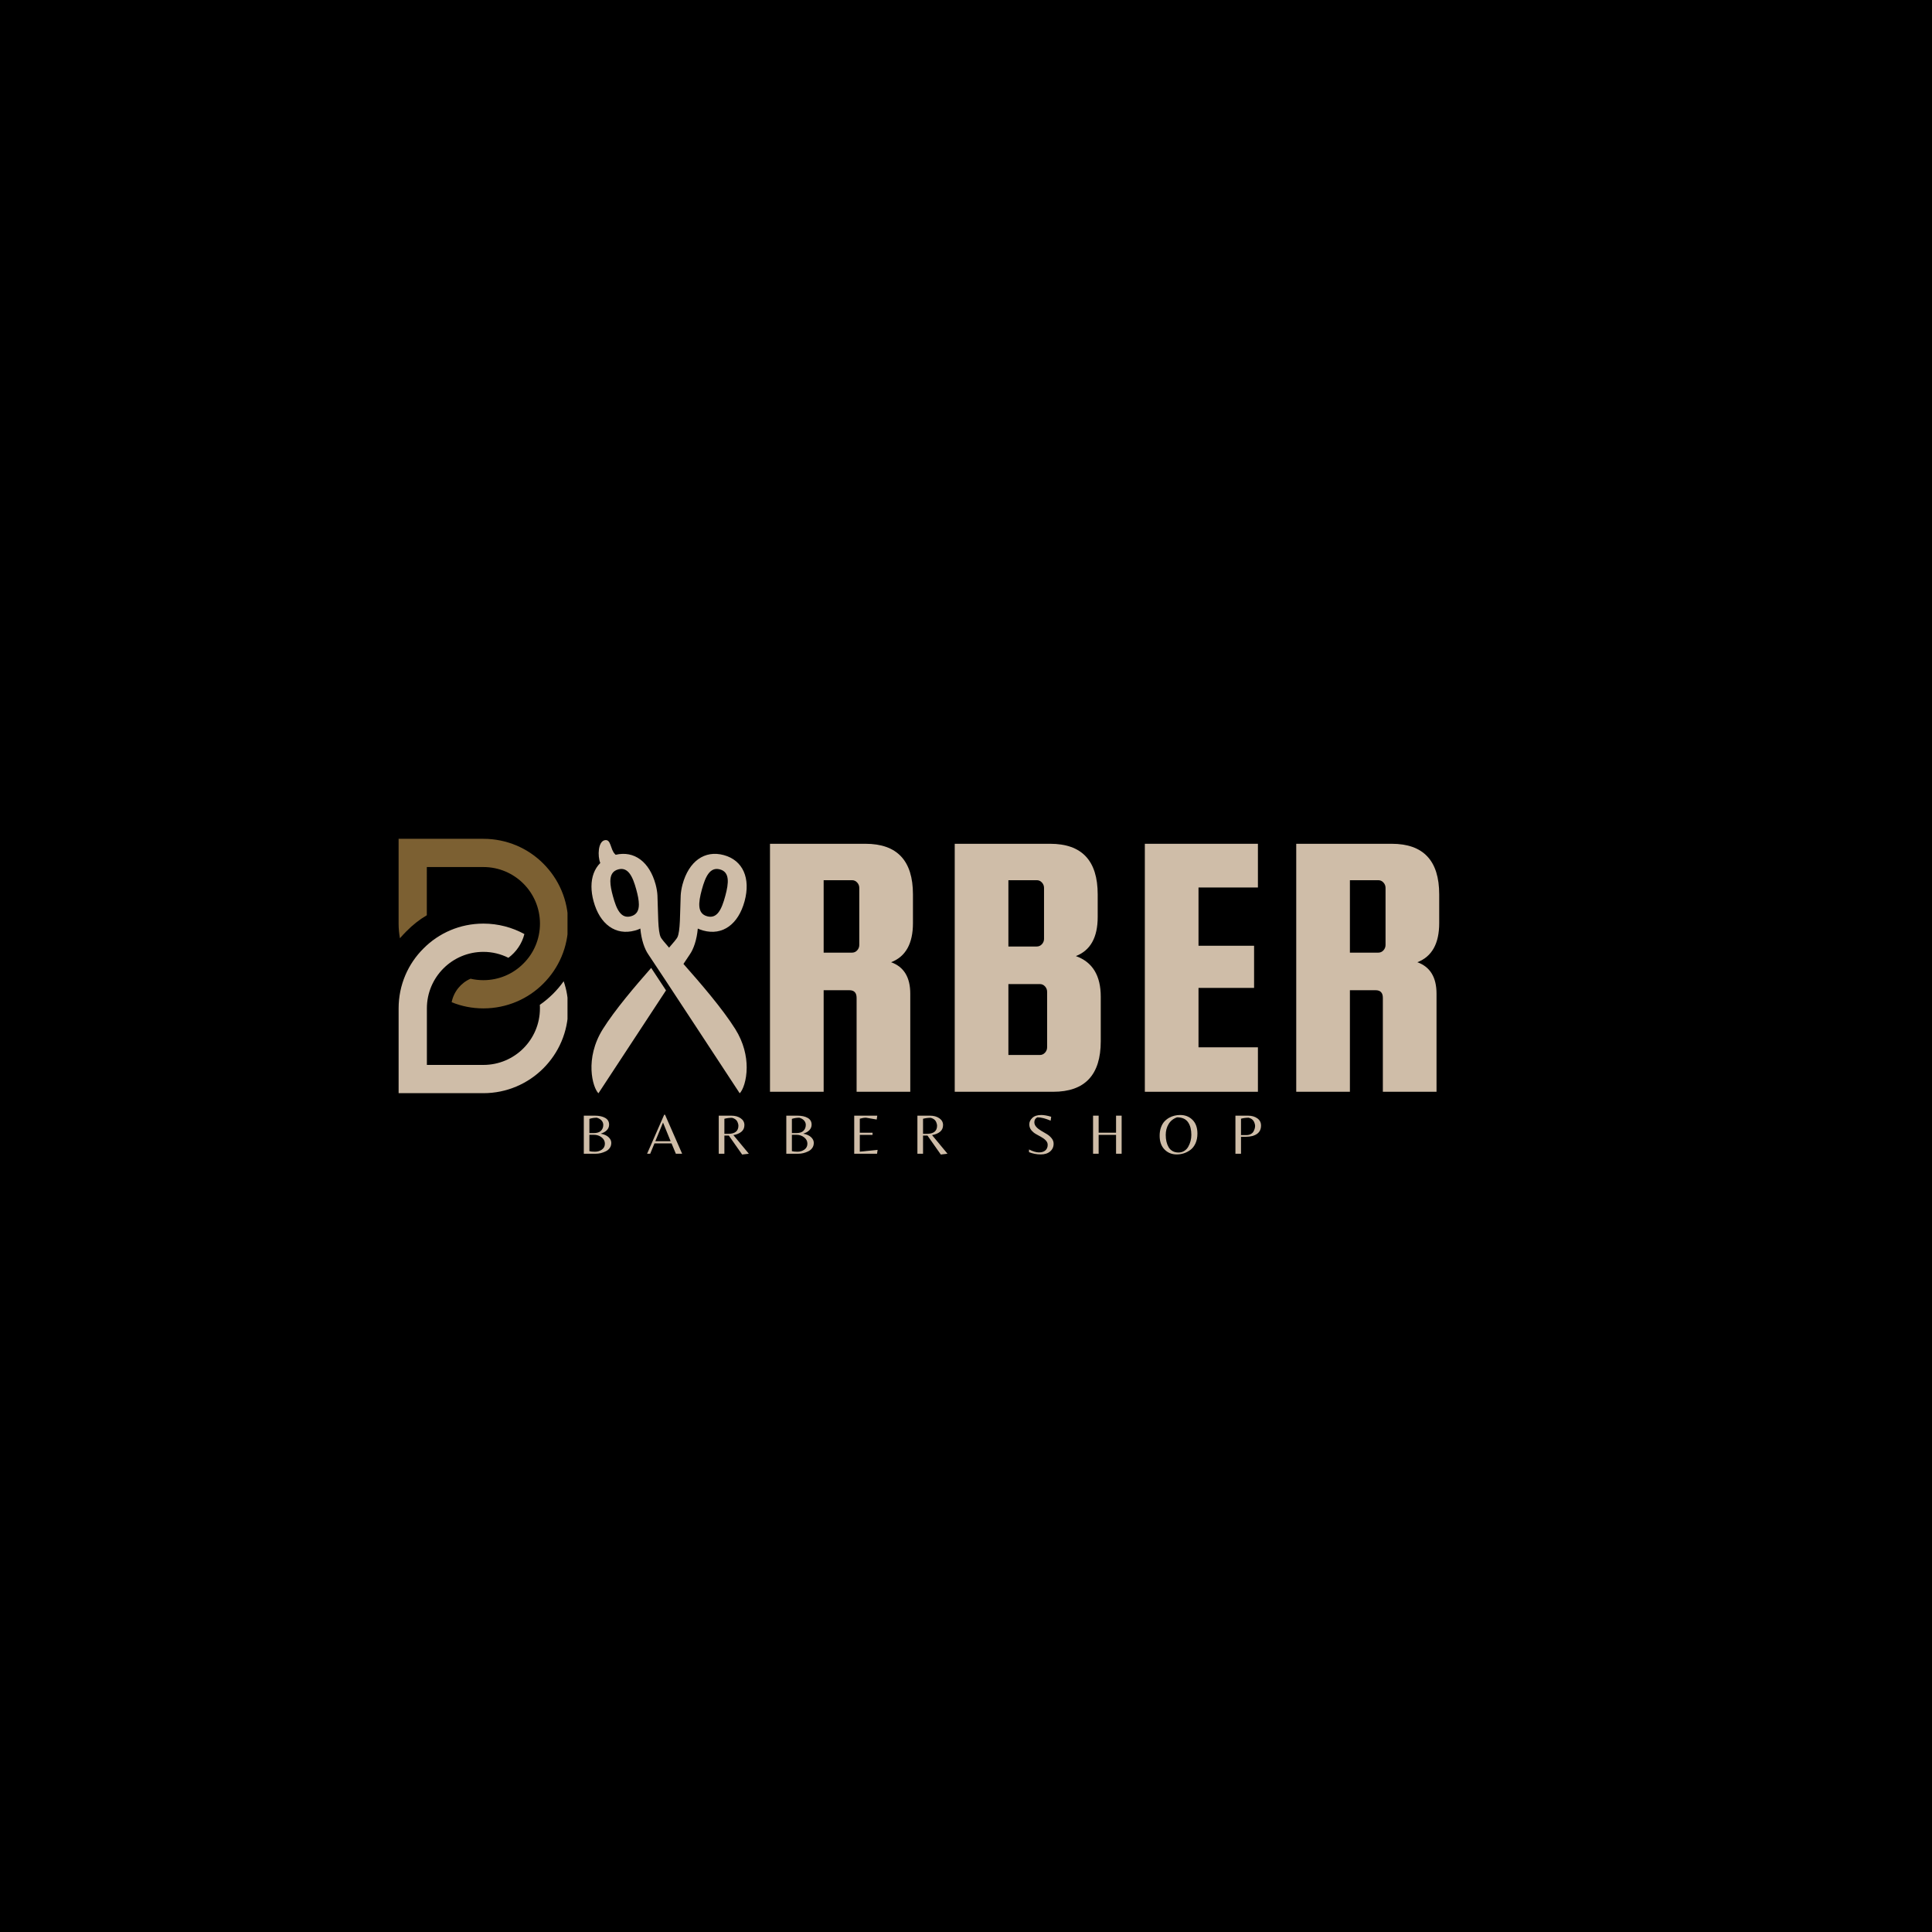
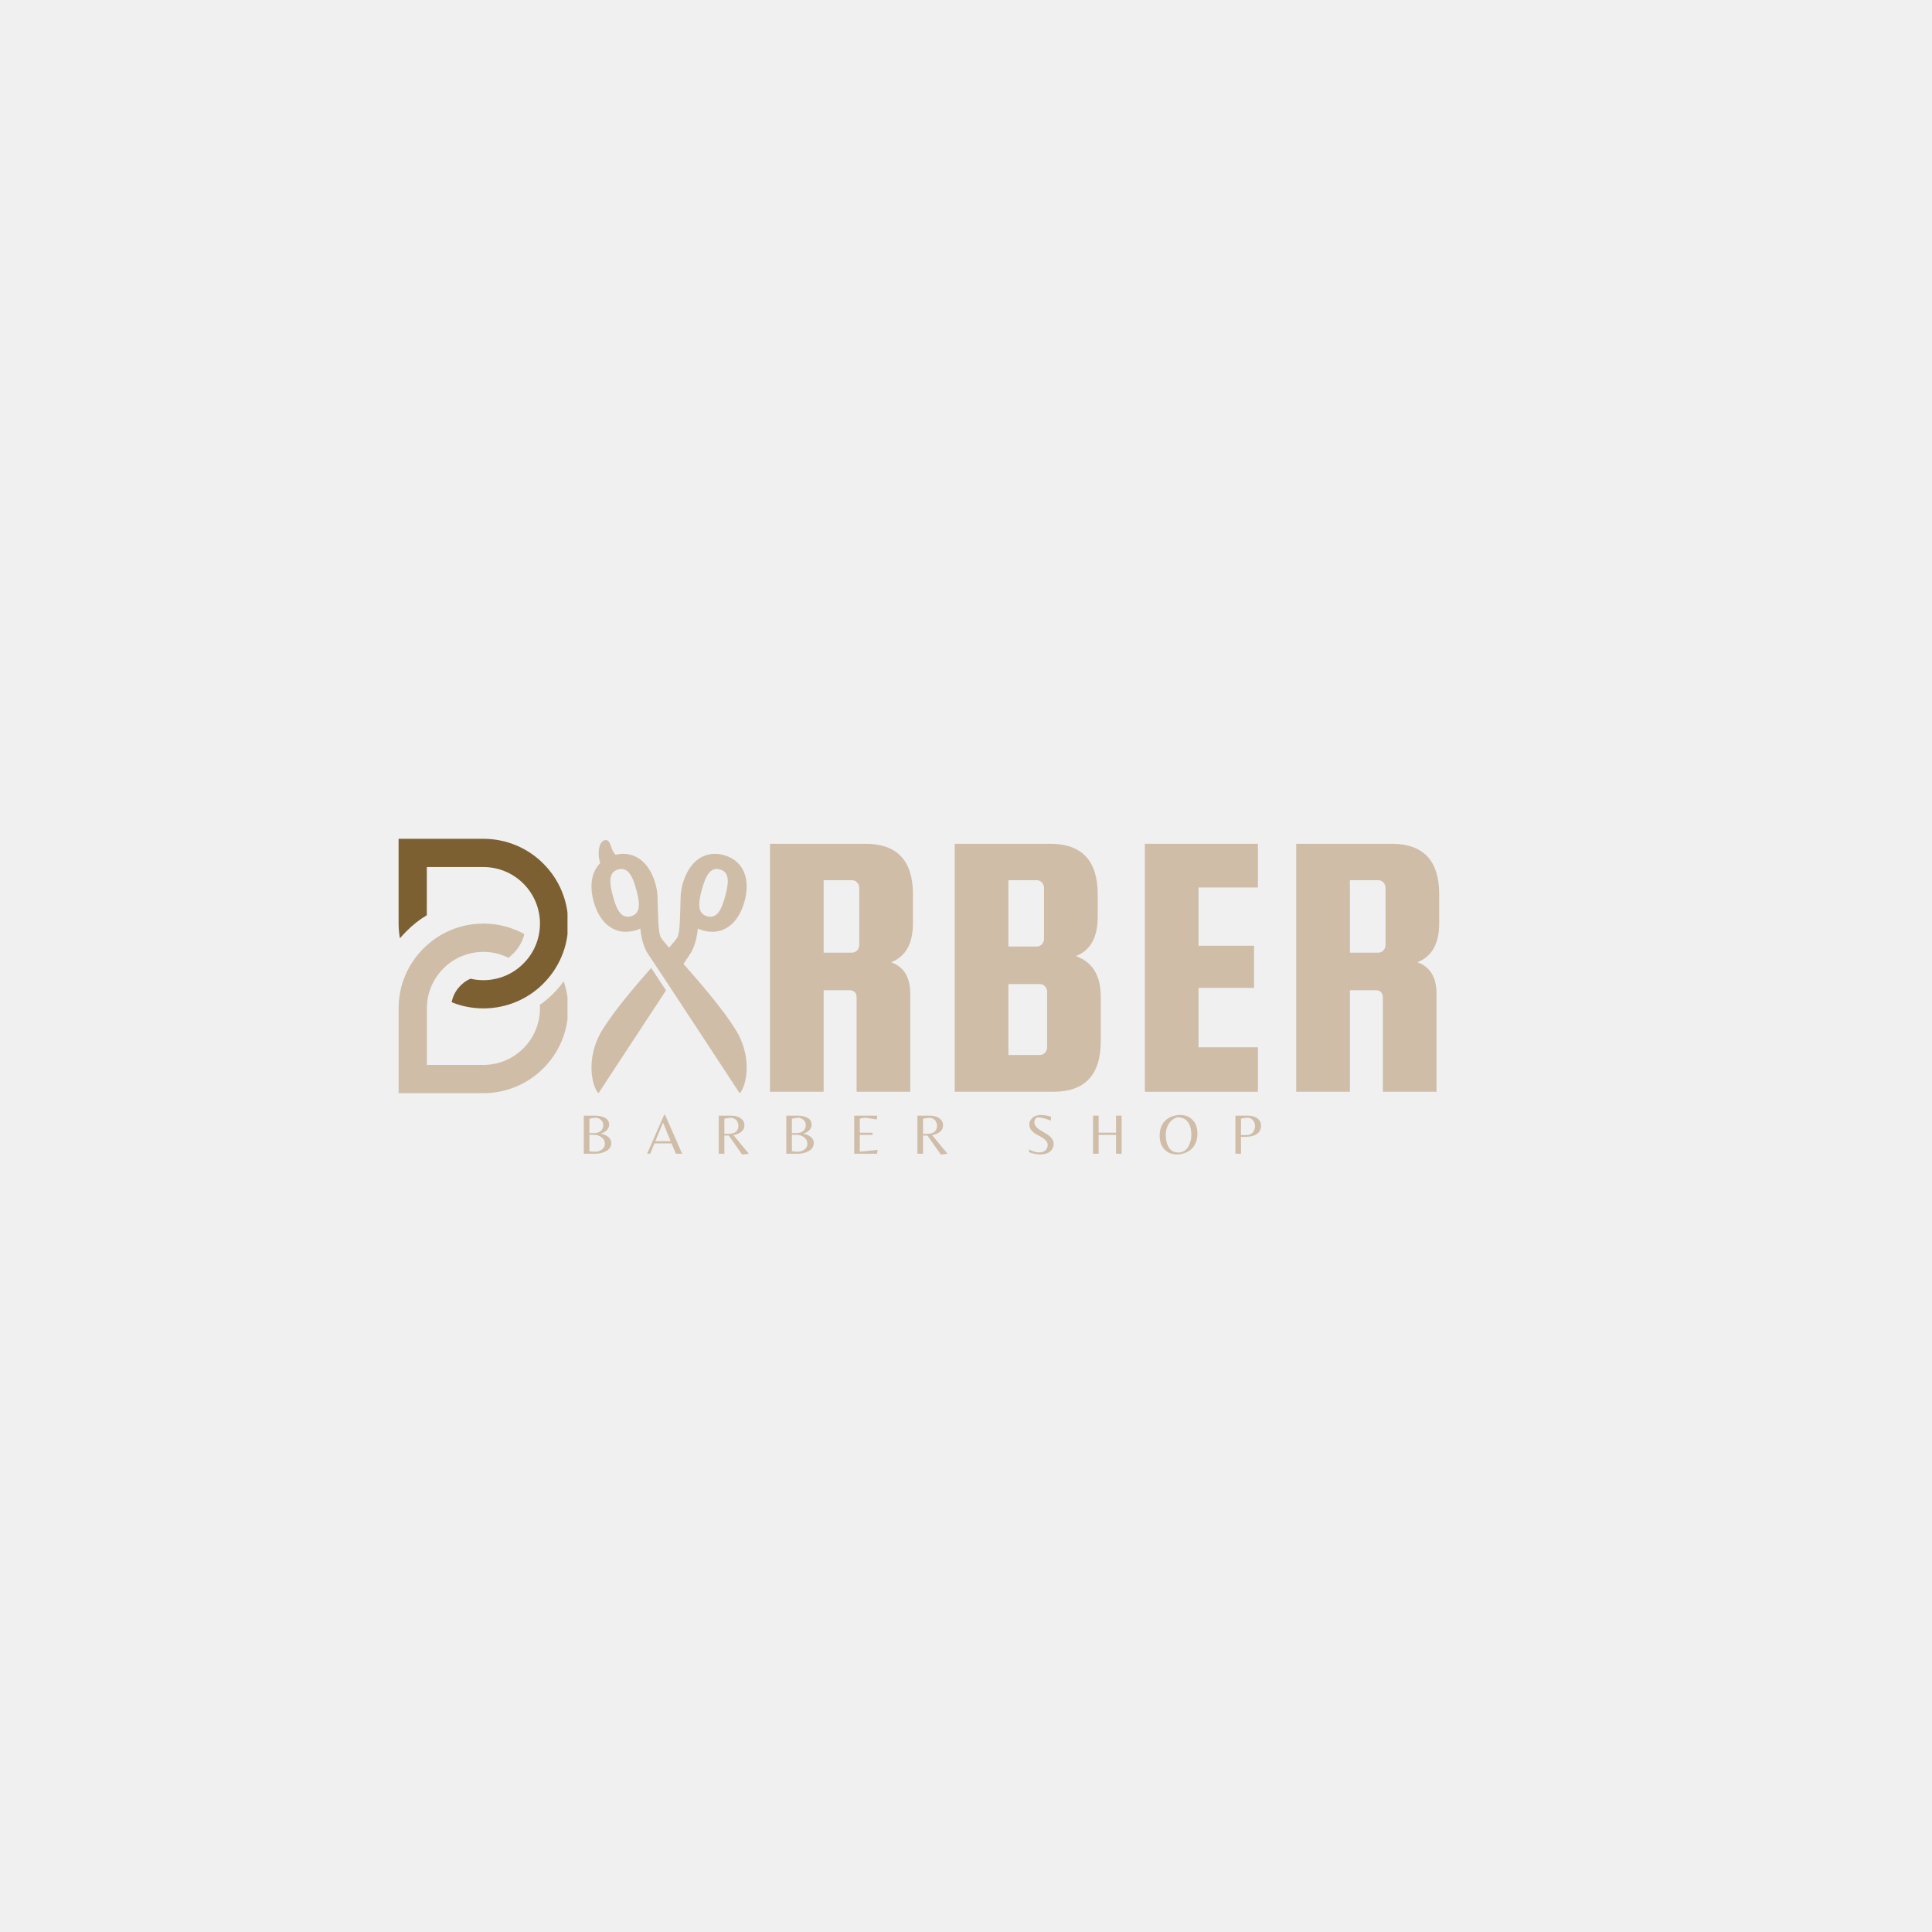
<svg xmlns="http://www.w3.org/2000/svg" width="1500" zoomAndPan="magnify" viewBox="0 0 1125 1125" height="1500" preserveAspectRatio="xMidYMid meet" version="1.0">
  <defs>
    <g />
-     <clipPath id="6b363cc2ff">
+     <clipPath id="ae2eb05cbf">
      <path d="M 0.105 45.391 L 98.457 45.391 L 98.457 145 L 0.105 145 Z M 0.105 45.391 " clip-rule="nonzero" />
    </clipPath>
-     <clipPath id="0cf234f48b">
+     <clipPath id="5685965639">
      <path d="M 0.105 94 L 98.457 94 L 98.457 193.965 L 0.105 193.965 Z M 0.105 94 " clip-rule="nonzero" />
    </clipPath>
-     <clipPath id="e2c2bb6831">
+     <clipPath id="c7b413f12c">
      <path d="M 112 46 L 203 46 L 203 193.965 L 112 193.965 Z M 112 46 " clip-rule="nonzero" />
    </clipPath>
-     <clipPath id="52f187c139">
+     <clipPath id="eb032d4123">
      <path d="M 112 120 L 156 120 L 156 193.965 L 112 193.965 Z M 112 120 " clip-rule="nonzero" />
    </clipPath>
-     <clipPath id="4b30acbb82">
+     <clipPath id="50a4be5b6c">
      <rect x="0" width="620" y="0" height="238" />
    </clipPath>
  </defs>
-   <rect x="-112.5" width="1350" fill="#ffffff" y="-112.5" height="1350" fill-opacity="1" />
-   <rect x="-112.5" width="1350" fill="#000000" y="-112.5" height="1350" fill-opacity="1" />
  <g transform="matrix(1, 0, 0, 1, 232, 443)">
-     <g clip-path="url(#4b30acbb82)">
-       <g clip-path="url(#6b363cc2ff)">
+     <g clip-path="url(#50a4be5b6c)">
+       <g clip-path="url(#ae2eb05cbf)">
        <path fill="#7c6032" d="M 84.395 59.898 C 75.508 50.941 63.09 45.441 49.477 45.441 L 0.105 45.441 L 0.105 94.812 C 0.105 97.703 0.387 100.598 0.883 103.348 C 2.082 101.938 3.352 100.598 4.688 99.258 C 8.289 95.59 12.238 92.484 16.535 89.945 L 16.539 61.875 L 49.477 61.875 C 67.672 61.875 82.422 76.617 82.422 94.812 C 82.422 103.91 78.754 112.164 72.758 118.09 C 66.828 124.082 58.574 127.75 49.477 127.75 C 46.867 127.75 44.398 127.469 42 126.902 C 36.426 129.301 32.195 134.453 30.996 140.586 C 36.711 142.914 42.918 144.184 49.477 144.184 C 63.09 144.184 75.508 138.684 84.395 129.727 C 93.352 120.77 98.855 108.496 98.855 94.812 C 98.855 81.129 93.352 68.855 84.395 59.898 " fill-opacity="1" fill-rule="evenodd" />
      </g>
-       <g clip-path="url(#0cf234f48b)">
+       <g clip-path="url(#5685965639)">
        <path fill="#cfbda8" d="M 96.223 128.387 C 92.438 133.734 87.758 138.344 82.328 142.129 C 82.398 142.785 82.398 143.527 82.398 144.184 C 82.398 162.371 67.672 177.098 49.488 177.098 L 16.574 177.098 L 16.574 144.184 C 16.574 126 31.305 111.27 49.488 111.27 C 54.672 111.27 59.609 112.504 64.051 114.727 C 68.578 111.352 71.957 106.496 73.344 100.902 C 66.277 97.035 58.129 94.812 49.488 94.812 C 35.828 94.812 23.484 100.328 14.598 109.297 C 5.629 118.184 0.113 130.523 0.113 144.184 L 0.113 193.555 L 49.488 193.555 C 76.73 193.555 98.855 171.422 98.855 144.184 C 98.855 138.672 97.961 133.324 96.223 128.387 " fill-opacity="1" fill-rule="evenodd" />
      </g>
-       <g clip-path="url(#e2c2bb6831)">
+       <g clip-path="url(#c7b413f12c)">
        <path fill="#cfbda8" d="M 198.73 193.621 C 200.555 191.832 202.793 186.133 202.793 178.57 C 202.793 172.062 201.137 164.18 196.141 156.207 C 188.672 144.289 175.785 129.395 165.977 118.297 C 167.918 115.367 169.227 113.402 169.641 112.812 C 171.863 109.645 173.746 104.289 174.328 97.703 C 175.324 98.16 176.387 98.559 177.527 98.867 C 188.762 101.922 197.918 95.207 201.562 81.809 C 205.203 68.41 200.625 57.957 189.477 54.922 C 178.238 51.871 169.086 58.586 165.438 71.984 C 164.828 74.238 164.441 76.738 164.367 78.438 C 163.922 89.102 164.191 99.281 162.426 102.82 C 161.992 103.688 160.223 105.816 157.602 108.82 C 154.977 105.812 153.207 103.688 152.773 102.82 C 151.008 99.281 151.281 89.102 150.832 78.438 C 150.762 76.738 150.375 74.238 149.762 71.984 C 146.199 58.895 137.379 52.188 126.496 54.734 C 126.34 54.578 126.184 54.422 126.023 54.258 C 123.273 51.449 123.887 45.383 120.055 46.266 C 116.266 47.133 115.871 55.367 117.543 59.52 C 114.184 62.871 112.41 67.59 112.41 73.203 C 112.41 75.887 112.812 78.77 113.637 81.809 C 117.285 95.207 126.441 101.922 137.672 98.867 C 138.816 98.559 139.879 98.164 140.875 97.703 C 141.457 104.289 143.34 109.648 145.559 112.812 C 148.574 117.113 198.73 193.621 198.73 193.621 Z M 179.789 90.547 C 173.965 88.961 174.574 82.781 176.676 75.043 C 178.781 67.301 181.469 61.684 187.215 63.25 C 192.953 64.809 192.434 71.016 190.32 78.754 C 188.199 86.574 185.613 92.129 179.789 90.547 Z M 124.879 78.754 C 124.008 75.559 123.406 72.621 123.406 70.168 C 123.406 66.68 124.617 64.164 127.988 63.25 C 133.73 61.684 136.418 67.301 138.523 75.043 C 139.402 78.266 140.016 81.219 140.016 83.684 C 140.016 87.133 138.809 89.621 135.41 90.547 C 129.586 92.129 127 86.574 124.879 78.754 Z M 124.879 78.754 " fill-opacity="1" fill-rule="nonzero" />
      </g>
-       <g clip-path="url(#52f187c139)">
+       <g clip-path="url(#eb032d4123)">
        <path fill="#cfbda8" d="M 147.18 120.613 C 137.684 131.41 126.02 145.102 119.059 156.207 C 108.254 173.449 113.082 190.293 116.469 193.621 C 116.469 193.621 140.016 157.703 155.812 133.703 C 152.418 128.551 149.434 124.023 147.18 120.613 Z M 147.18 120.613 " fill-opacity="1" fill-rule="nonzero" />
      </g>
      <g fill="#cfbda8" fill-opacity="1">
        <g transform="translate(205.2055, 192.7398)">
          <g>
            <path d="M 42.406 -59.141 L 42.406 0 L 11.156 0 L 11.156 -144.406 L 66.734 -144.406 C 85.18 -144.406 94.406 -134.582 94.406 -114.938 L 94.406 -98.203 C 94.406 -86.297 90.164 -78.707 81.688 -75.438 C 89.125 -72.758 92.844 -66.66 92.844 -57.141 L 92.844 0 L 61.594 0 L 61.594 -54.688 C 61.594 -57.656 60.18 -59.141 57.359 -59.141 Z M 42.406 -123.203 L 42.406 -81.016 L 58.922 -81.016 C 60.109 -81.016 61.109 -81.457 61.922 -82.344 C 62.742 -83.238 63.156 -84.285 63.156 -85.484 L 63.156 -118.734 C 63.156 -119.922 62.742 -120.961 61.922 -121.859 C 61.109 -122.754 60.109 -123.203 58.922 -123.203 Z M 42.406 -123.203 " />
          </g>
        </g>
      </g>
      <g fill="#cfbda8" fill-opacity="1">
        <g transform="translate(312.7814, 192.7398)">
          <g>
            <path d="M 81.688 -79.016 C 91.352 -75.586 96.188 -67.695 96.188 -55.344 L 96.188 -29.453 C 96.188 -9.816 86.961 0 68.516 0 L 11.156 0 L 11.156 -144.406 L 66.734 -144.406 C 85.18 -144.406 94.406 -134.582 94.406 -114.938 L 94.406 -101.781 C 94.406 -89.875 90.164 -82.285 81.688 -79.016 Z M 58.922 -123.203 L 42.406 -123.203 L 42.406 -84.594 L 58.922 -84.594 C 60.109 -84.594 61.109 -85.035 61.922 -85.922 C 62.742 -86.816 63.156 -87.859 63.156 -89.047 L 63.156 -118.734 C 63.156 -119.922 62.742 -120.961 61.922 -121.859 C 61.109 -122.754 60.109 -123.203 58.922 -123.203 Z M 64.953 -25.891 L 64.953 -58.25 C 64.953 -59.438 64.539 -60.477 63.719 -61.375 C 62.906 -62.27 61.898 -62.719 60.703 -62.719 L 42.406 -62.719 L 42.406 -21.422 L 60.703 -21.422 C 61.898 -21.422 62.906 -21.867 63.719 -22.766 C 64.539 -23.66 64.953 -24.703 64.953 -25.891 Z M 64.953 -25.891 " />
          </g>
        </g>
      </g>
      <g fill="#cfbda8" fill-opacity="1">
        <g transform="translate(423.4818, 192.7398)">
          <g>
            <path d="M 42.406 -25.891 L 77 -25.891 L 77 0 L 11.156 0 L 11.156 -144.406 L 77 -144.406 L 77 -118.953 L 42.406 -118.953 L 42.406 -85.031 L 74.766 -85.031 L 74.766 -60.484 L 42.406 -60.484 Z M 42.406 -25.891 " />
          </g>
        </g>
      </g>
      <g fill="#cfbda8" fill-opacity="1">
        <g transform="translate(511.6405, 192.7398)">
          <g>
            <path d="M 42.406 -59.141 L 42.406 0 L 11.156 0 L 11.156 -144.406 L 66.734 -144.406 C 85.18 -144.406 94.406 -134.582 94.406 -114.938 L 94.406 -98.203 C 94.406 -86.297 90.164 -78.707 81.688 -75.438 C 89.125 -72.758 92.844 -66.66 92.844 -57.141 L 92.844 0 L 61.594 0 L 61.594 -54.688 C 61.594 -57.656 60.18 -59.141 57.359 -59.141 Z M 42.406 -123.203 L 42.406 -81.016 L 58.922 -81.016 C 60.109 -81.016 61.109 -81.457 61.922 -82.344 C 62.742 -83.238 63.156 -84.285 63.156 -85.484 L 63.156 -118.734 C 63.156 -119.922 62.742 -120.961 61.922 -121.859 C 61.109 -122.754 60.109 -123.203 58.922 -123.203 Z M 42.406 -123.203 " />
          </g>
        </g>
      </g>
      <g fill="#cfbda8" fill-opacity="1">
        <g transform="translate(104.9306, 228.8156)">
          <g>
            <path d="M 3.016 0 L 3.016 -22.172 L 9.344 -22.172 C 11.906 -22.172 13.945 -21.734 15.469 -20.859 C 16.988 -19.992 17.75 -18.688 17.75 -16.938 C 17.75 -15.707 17.316 -14.641 16.453 -13.734 C 15.598 -12.836 14.398 -12.156 12.859 -11.688 C 14.891 -11.301 16.422 -10.613 17.453 -9.625 C 18.492 -8.633 19.016 -7.547 19.016 -6.359 C 19.016 -5.18 18.711 -4.172 18.109 -3.328 C 17.516 -2.492 16.742 -1.852 15.797 -1.406 C 13.898 -0.469 11.961 0 9.984 0 Z M 6.266 -12.016 L 8.672 -12.016 C 10.703 -12.016 12.156 -12.469 13.031 -13.375 C 13.914 -14.281 14.359 -15.414 14.359 -16.781 C 14.359 -17.695 14.051 -18.523 13.438 -19.266 C 12.82 -20.016 11.879 -20.582 10.609 -20.969 C 9.098 -20.969 7.648 -20.742 6.266 -20.297 Z M 6.266 -11.047 L 6.266 -1.5 C 6.973 -1.281 8.07 -1.172 9.562 -1.172 C 11.062 -1.172 12.391 -1.582 13.547 -2.406 C 14.711 -3.238 15.297 -4.391 15.297 -5.859 C 15.297 -7.328 14.66 -8.555 13.391 -9.547 C 12.117 -10.547 10.594 -11.047 8.812 -11.047 Z M 6.266 -11.047 " />
          </g>
        </g>
      </g>
      <g fill="#cfbda8" fill-opacity="1">
        <g transform="translate(144.4718, 228.8156)">
          <g>
            <path d="M 0.328 0 L 10.281 -22.703 L 10.781 -22.703 L 20.734 0 L 17.078 0 L 14.562 -6.031 L 4.625 -6.031 L 2.141 0 Z M 5.125 -7.297 L 14.031 -7.297 L 9.609 -18.156 Z M 5.125 -7.297 " />
          </g>
        </g>
      </g>
      <g fill="#cfbda8" fill-opacity="1">
        <g transform="translate(183.5107, 228.8156)">
          <g>
            <path d="M 6.297 -10.578 L 6.297 0 L 3.016 0 L 3.016 -22.172 L 10.25 -22.172 C 12.5 -22.172 14.344 -21.664 15.781 -20.656 C 17.227 -19.656 17.953 -18.332 17.953 -16.688 C 17.953 -15.051 17.375 -13.758 16.219 -12.812 C 15.07 -11.863 13.516 -11.207 11.547 -10.844 L 20.531 0 L 16.641 0.469 L 8.875 -10.578 Z M 6.297 -11.578 L 8.438 -11.578 C 12.457 -11.578 14.469 -13.164 14.469 -16.344 C 14.469 -16.875 14.332 -17.477 14.062 -18.156 C 13.551 -19.562 12.457 -20.484 10.781 -20.922 C 9.258 -20.922 7.766 -20.734 6.297 -20.359 Z M 6.297 -11.578 " />
          </g>
        </g>
      </g>
      <g fill="#cfbda8" fill-opacity="1">
        <g transform="translate(222.851, 228.8156)">
          <g>
            <path d="M 3.016 0 L 3.016 -22.172 L 9.344 -22.172 C 11.906 -22.172 13.945 -21.734 15.469 -20.859 C 16.988 -19.992 17.75 -18.688 17.75 -16.938 C 17.75 -15.707 17.316 -14.641 16.453 -13.734 C 15.598 -12.836 14.398 -12.156 12.859 -11.688 C 14.891 -11.301 16.422 -10.613 17.453 -9.625 C 18.492 -8.633 19.016 -7.547 19.016 -6.359 C 19.016 -5.18 18.711 -4.172 18.109 -3.328 C 17.516 -2.492 16.742 -1.852 15.797 -1.406 C 13.898 -0.469 11.961 0 9.984 0 Z M 6.266 -12.016 L 8.672 -12.016 C 10.703 -12.016 12.156 -12.469 13.031 -13.375 C 13.914 -14.281 14.359 -15.414 14.359 -16.781 C 14.359 -17.695 14.051 -18.523 13.438 -19.266 C 12.82 -20.016 11.879 -20.582 10.609 -20.969 C 9.098 -20.969 7.648 -20.742 6.266 -20.297 Z M 6.266 -11.047 L 6.266 -1.5 C 6.973 -1.281 8.07 -1.172 9.562 -1.172 C 11.062 -1.172 12.391 -1.582 13.547 -2.406 C 14.711 -3.238 15.297 -4.391 15.297 -5.859 C 15.297 -7.328 14.66 -8.555 13.391 -9.547 C 12.117 -10.547 10.594 -11.047 8.812 -11.047 Z M 6.266 -11.047 " />
          </g>
        </g>
      </g>
      <g fill="#cfbda8" fill-opacity="1">
        <g transform="translate(262.3922, 228.8156)">
          <g>
            <path d="M 3.016 0 L 3.016 -22.172 L 16.438 -22.172 L 16.109 -19.922 L 9.875 -20.969 C 8.781 -20.969 7.578 -20.773 6.266 -20.391 L 6.266 -12.25 L 13.688 -12.25 L 13.688 -10.984 L 6.266 -10.984 L 6.266 -1.203 L 16.641 -2.25 L 16.312 0 Z M 3.016 0 " />
          </g>
        </g>
      </g>
      <g fill="#cfbda8" fill-opacity="1">
        <g transform="translate(299.188, 228.8156)">
          <g>
            <path d="M 6.297 -10.578 L 6.297 0 L 3.016 0 L 3.016 -22.172 L 10.25 -22.172 C 12.5 -22.172 14.344 -21.664 15.781 -20.656 C 17.227 -19.656 17.953 -18.332 17.953 -16.688 C 17.953 -15.051 17.375 -13.758 16.219 -12.812 C 15.07 -11.863 13.516 -11.207 11.547 -10.844 L 20.531 0 L 16.641 0.469 L 8.875 -10.578 Z M 6.297 -11.578 L 8.438 -11.578 C 12.457 -11.578 14.469 -13.164 14.469 -16.344 C 14.469 -16.875 14.332 -17.477 14.062 -18.156 C 13.551 -19.562 12.457 -20.484 10.781 -20.922 C 9.258 -20.922 7.766 -20.734 6.297 -20.359 Z M 6.297 -11.578 " />
          </g>
        </g>
      </g>
      <g fill="#cfbda8" fill-opacity="1">
        <g transform="translate(338.5283, 228.8156)">
          <g />
        </g>
      </g>
      <g fill="#cfbda8" fill-opacity="1">
        <g transform="translate(364.8779, 228.8156)">
          <g>
            <path d="M 5.422 -18.312 C 5.422 -17.332 5.805 -16.422 6.578 -15.578 C 7.348 -14.742 8.285 -14.008 9.391 -13.375 C 10.492 -12.738 11.594 -12.094 12.688 -11.438 C 13.781 -10.781 14.711 -9.969 15.484 -9 C 16.254 -8.039 16.641 -6.984 16.641 -5.828 C 16.641 -3.992 15.961 -2.492 14.609 -1.328 C 13.266 -0.172 11.441 0.406 9.141 0.406 C 6.836 0.406 4.562 -0.031 2.312 -0.906 L 2.312 -2.484 C 4.582 -1.336 6.516 -0.766 8.109 -0.766 C 9.711 -0.766 10.957 -1.156 11.844 -1.938 C 12.738 -2.719 13.188 -3.801 13.188 -5.188 C 13.188 -6.125 12.816 -6.977 12.078 -7.75 C 11.348 -8.52 10.457 -9.188 9.406 -9.75 C 8.352 -10.32 7.301 -10.91 6.25 -11.516 C 5.207 -12.117 4.316 -12.883 3.578 -13.812 C 2.848 -14.738 2.484 -15.859 2.484 -17.172 C 2.484 -18.492 3.066 -19.723 4.234 -20.859 C 5.41 -21.992 7.156 -22.562 9.469 -22.562 C 10.988 -22.562 12.91 -22.219 15.234 -21.531 L 14.906 -19.25 C 11.883 -20.551 9.305 -21.203 7.172 -21.203 C 6.004 -20.641 5.422 -19.676 5.422 -18.312 Z M 5.422 -18.312 " />
          </g>
        </g>
      </g>
      <g fill="#cfbda8" fill-opacity="1">
        <g transform="translate(401.4727, 228.8156)">
          <g>
            <path d="M 6.266 -10.984 L 6.266 0 L 3.016 0 L 3.016 -22.172 L 6.266 -22.172 L 6.266 -12.25 L 16.406 -12.25 L 16.406 -22.172 L 19.656 -22.172 L 19.656 0 L 16.406 0 L 16.406 -10.984 Z M 6.266 -10.984 " />
          </g>
        </g>
      </g>
      <g fill="#cfbda8" fill-opacity="1">
        <g transform="translate(442.1188, 228.8156)">
          <g>
            <path d="M 13.094 -22.562 C 16 -22.562 18.398 -21.609 20.297 -19.703 C 22.191 -17.797 23.141 -15.145 23.141 -11.75 C 23.141 -9.562 22.758 -7.645 22 -6 C 21.238 -4.363 20.242 -3.098 19.016 -2.203 C 16.629 -0.461 13.992 0.406 11.109 0.406 C 8.234 0.406 5.852 -0.555 3.969 -2.484 C 2.082 -4.422 1.141 -7.086 1.141 -10.484 C 1.141 -12.242 1.391 -13.832 1.891 -15.25 C 2.391 -16.664 3.047 -17.82 3.859 -18.719 C 4.68 -19.613 5.629 -20.363 6.703 -20.969 C 8.66 -22.031 10.789 -22.562 13.094 -22.562 Z M 6.359 -3.812 C 6.941 -2.832 7.723 -2.066 8.703 -1.516 C 9.68 -0.973 10.812 -0.703 12.094 -0.703 C 13.383 -0.703 14.531 -1.023 15.531 -1.672 C 16.539 -2.316 17.32 -3.164 17.875 -4.219 C 19.02 -6.312 19.594 -8.566 19.594 -10.984 C 19.594 -13.953 19 -16.344 17.812 -18.156 C 16.5 -20.188 14.32 -21.203 11.281 -21.203 C 9.113 -20.441 7.473 -19.133 6.359 -17.281 C 5.242 -15.426 4.688 -13.328 4.688 -10.984 C 4.688 -8.129 5.242 -5.738 6.359 -3.812 Z M 6.359 -3.812 " />
          </g>
        </g>
      </g>
      <g fill="#cfbda8" fill-opacity="1">
        <g transform="translate(484.372, 228.8156)">
          <g>
            <path d="M 17.922 -16.406 C 17.922 -14.258 17.129 -12.633 15.547 -11.531 C 13.973 -10.426 11.836 -9.875 9.141 -9.875 L 6.266 -9.875 L 6.266 0 L 3.016 0 L 3.016 -22.172 L 10.219 -22.172 C 12.469 -22.172 14.312 -21.656 15.75 -20.625 C 17.195 -19.602 17.922 -18.195 17.922 -16.406 Z M 6.266 -10.844 L 9.234 -10.844 C 10.285 -10.844 11.188 -11.039 11.938 -11.438 C 12.688 -11.844 13.227 -12.359 13.562 -12.984 C 14.164 -14.109 14.469 -15.191 14.469 -16.234 C 14.469 -16.754 14.332 -17.367 14.062 -18.078 C 13.531 -19.555 12.426 -20.52 10.75 -20.969 C 9.145 -20.969 7.648 -20.773 6.266 -20.391 Z M 6.266 -10.844 " />
          </g>
        </g>
      </g>
    </g>
  </g>
</svg>
